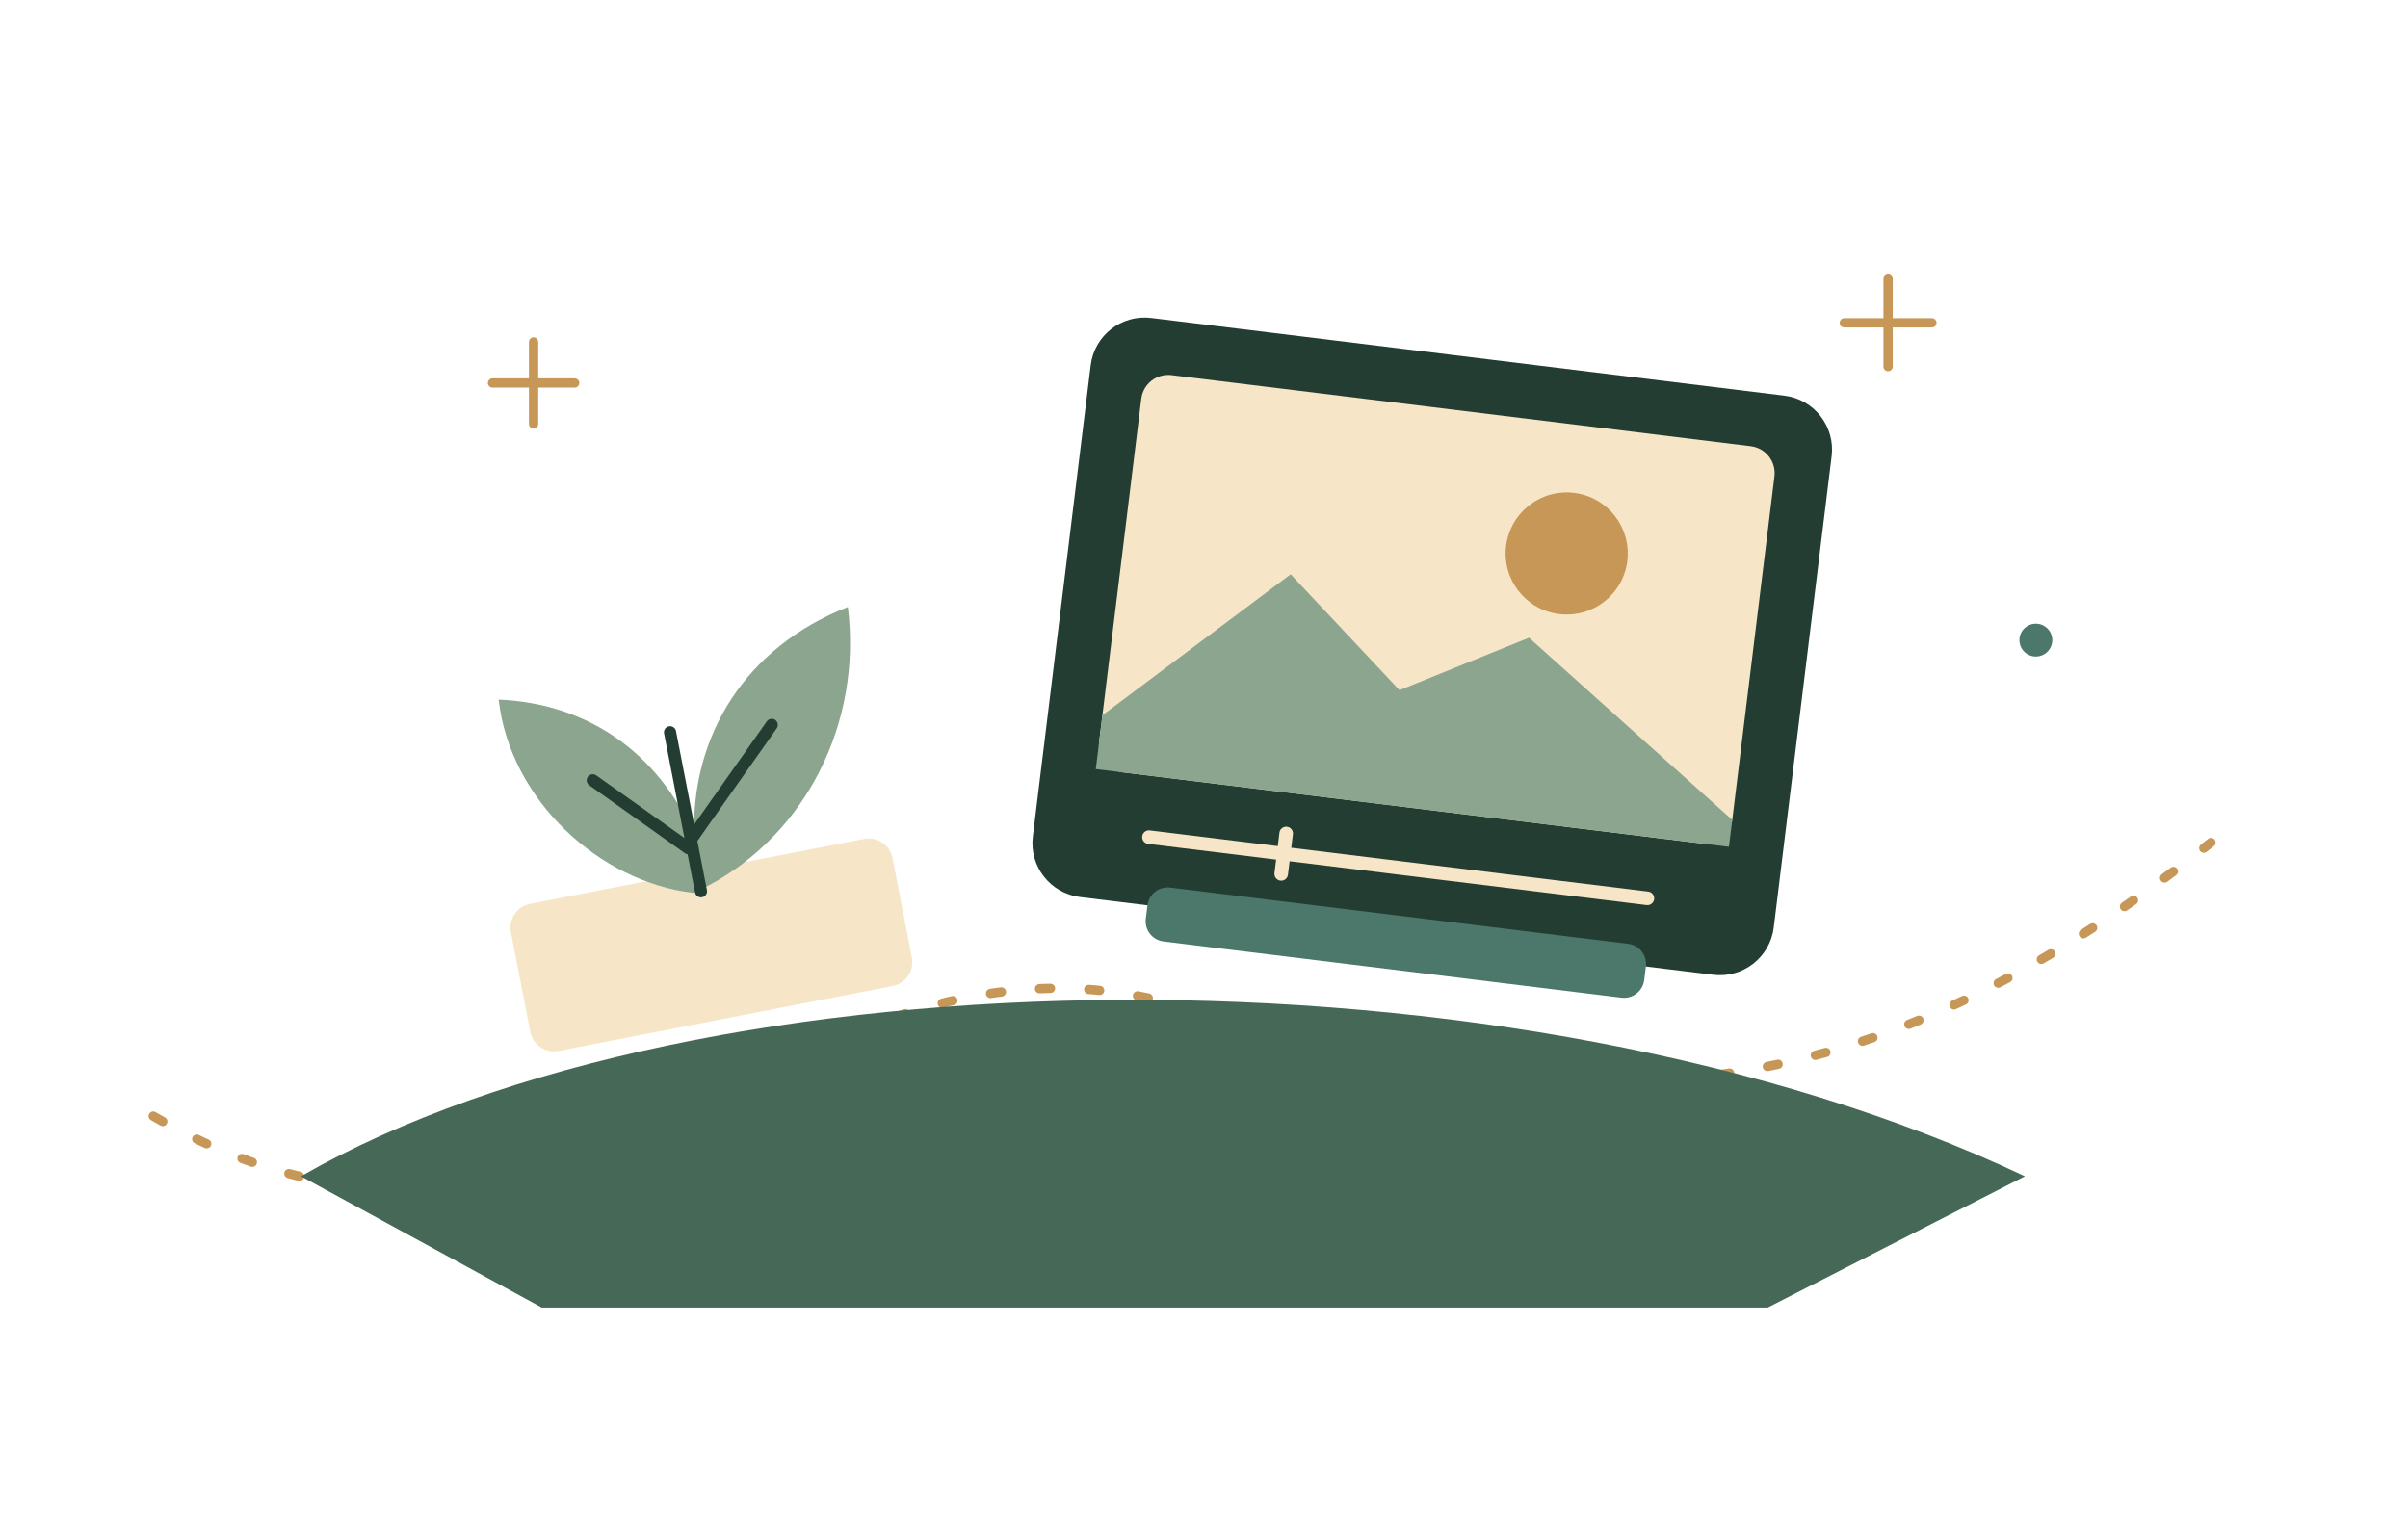
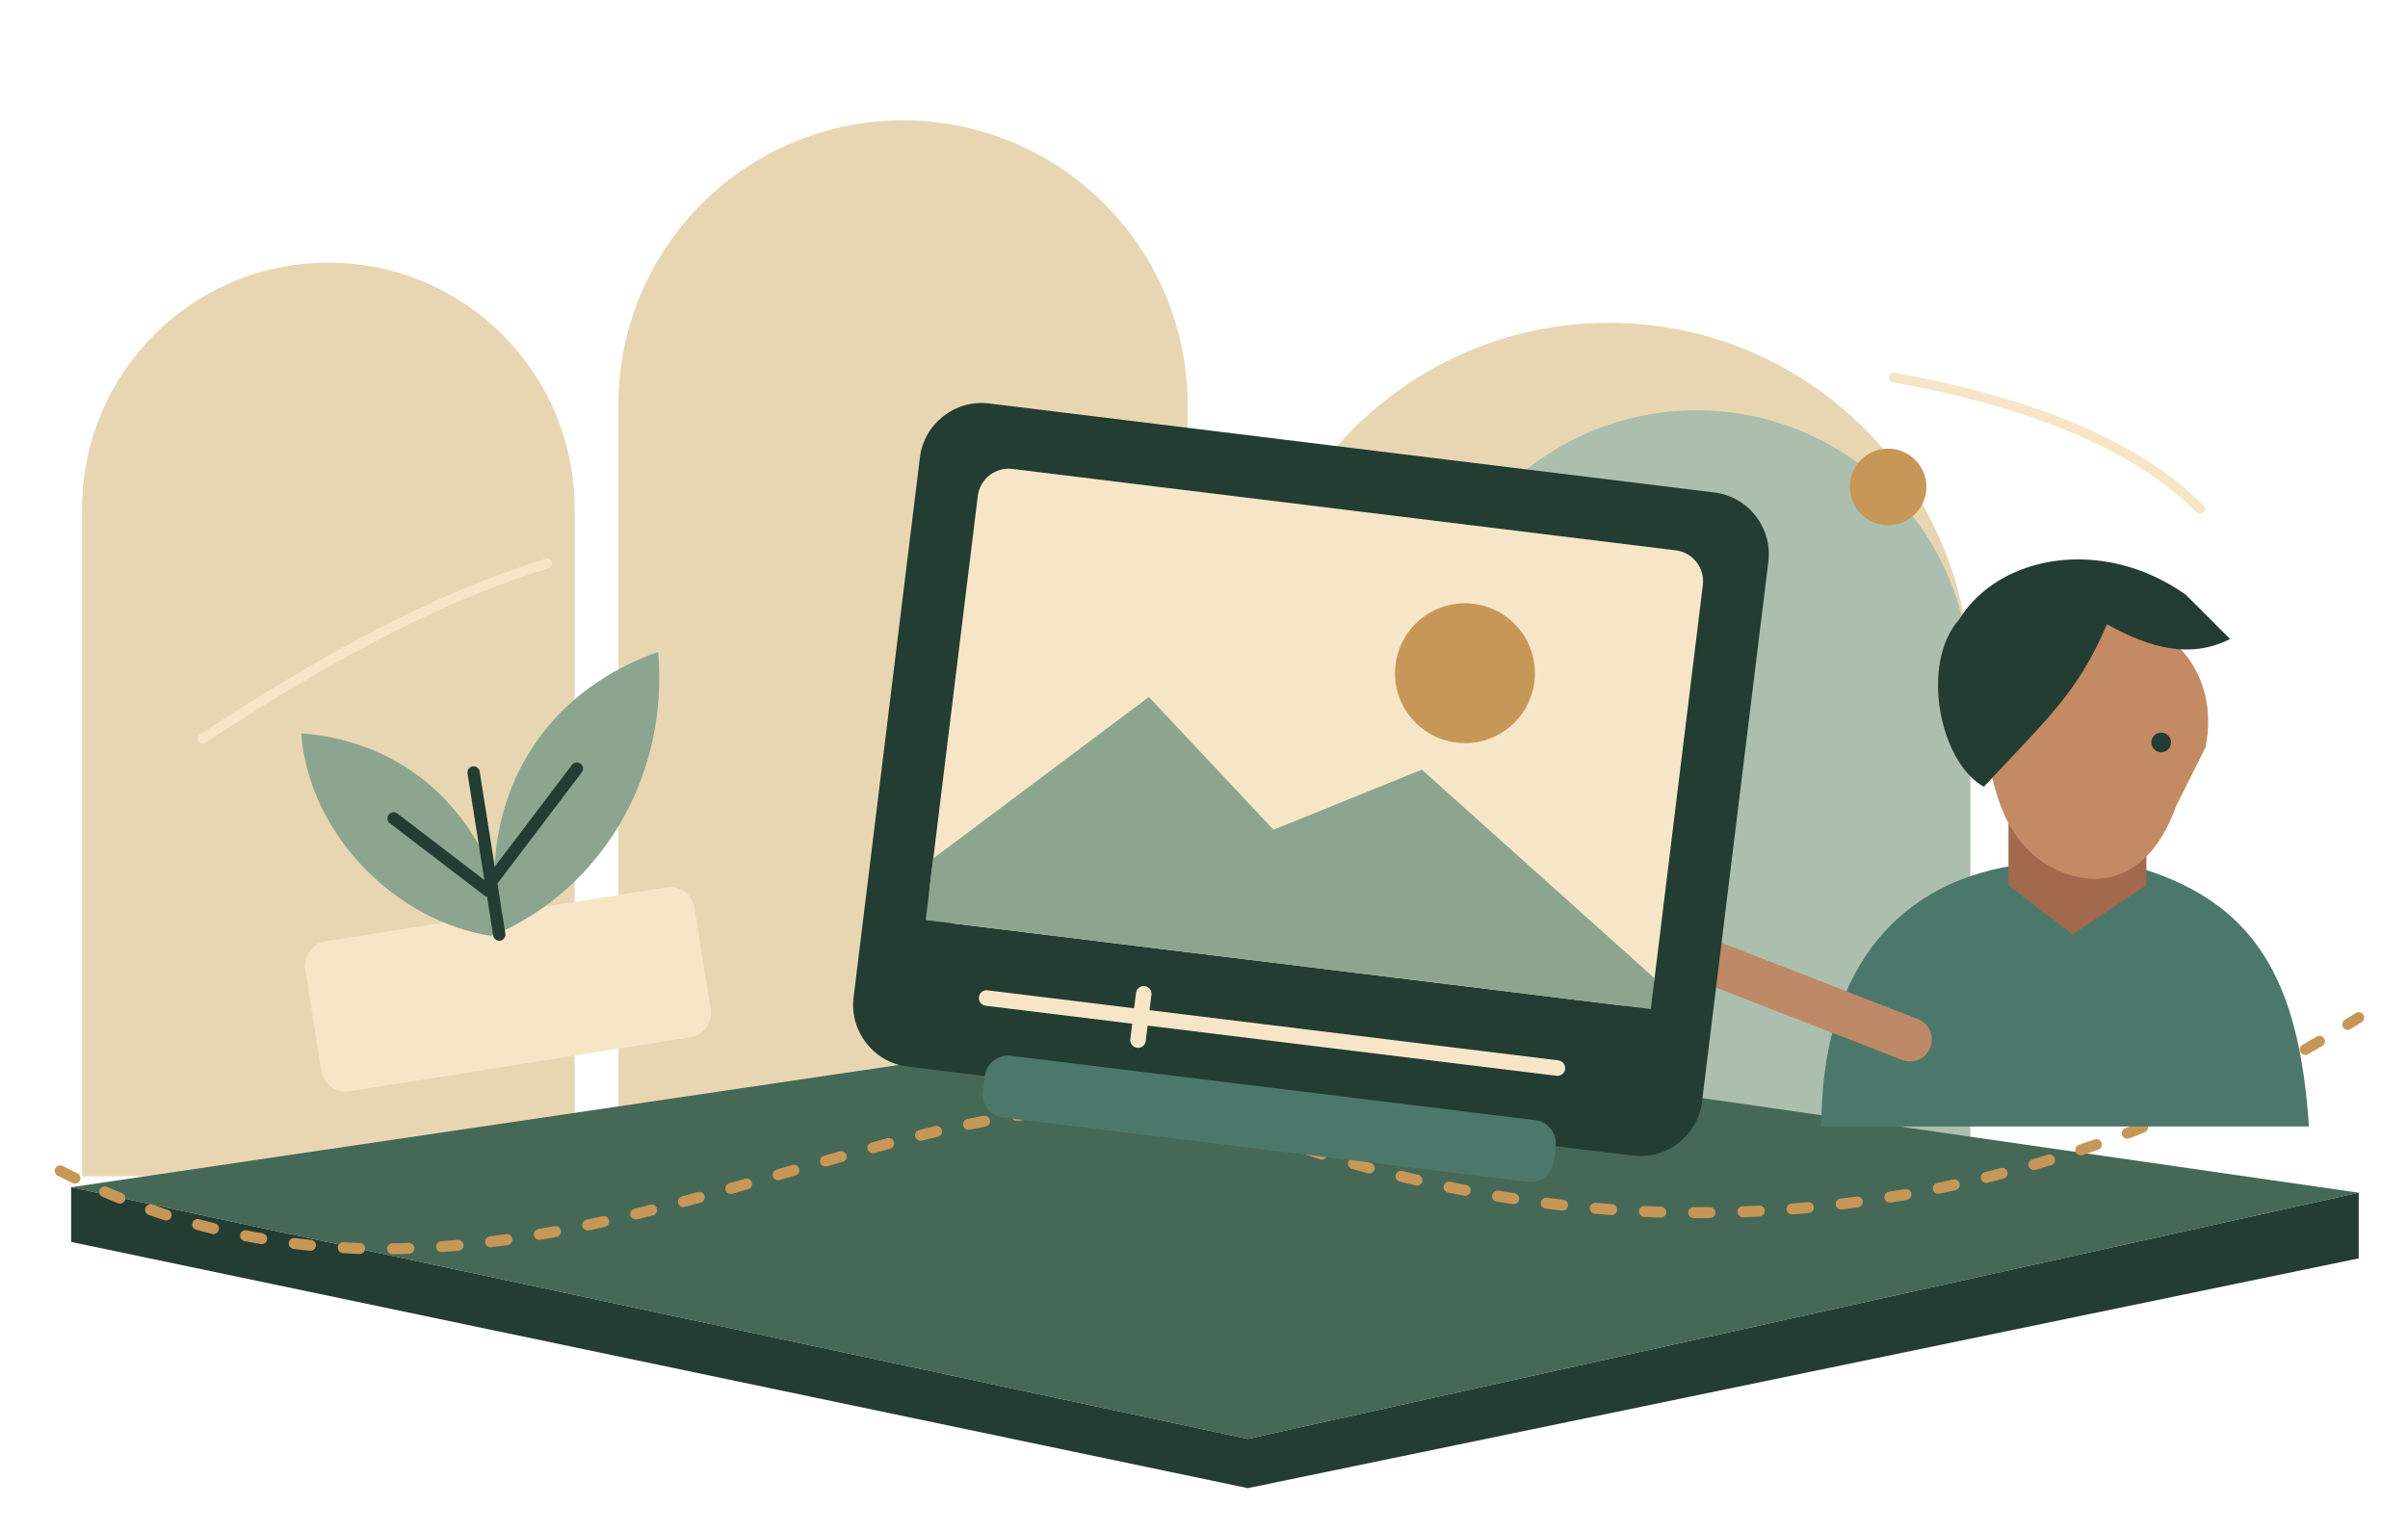
<svg xmlns="http://www.w3.org/2000/svg" viewBox="0 0 440 280" role="img" aria-labelledby="title">
-   <path d="M28 204c78 45 117-41 188-20s121 23 188-30" fill="none" stroke="#c79758" stroke-width="1.7" stroke-linecap="round" stroke-linejoin="round" stroke-dasharray="2 7" />
-   <path d="M90 70h15m-7.5-7.5v15M337 59h16m-8-8v16" fill="none" stroke="#c79758" stroke-width="1.7" stroke-linecap="round" stroke-linejoin="round" />
-   <circle cx="372" cy="117" r="3" fill="#4c786c" />
-   <path d="M55 215c73-42 222-44 315 0l-47 24H99Z" fill="#466957" />
-   <g transform="translate(81 101) scale(0.74) rotate(-11 60 65)">
-     <rect x="12" y="79" width="96" height="37" rx="6" fill="#f6e6c7" />
-     <path d="M58 84C36 77 18 53 20 28c21 5 36 20 41 42 4-24 21-43 48-48-2 29-21 53-47 61Z" fill="#8ca58f" />
-     <path d="M60 84V44m0 27 25-24M59 73 39 52" fill="none" stroke="#243d32" stroke-width="3" stroke-linecap="round" stroke-linejoin="round" />
+   <g opacity=".72">
+     <path d="M15 215V93a45 45 0 0 1 90 0v122Zm98 0V74a52 52 0 0 1 104 0v141Zm115 0v-90a66 66 0 0 1 132 0v90Z" fill="#dfc696" />
+     <path d="M260 215V125a50 50 0 0 1 100 0v90Z" fill="#8ca58f" />
  </g>
-   <g transform="translate(187 40) scale(1.24) rotate(7 60 65)">
+   <path d="M13 217 216 187l215 31-203 45Z" fill="#466957" />
+   <path d="M13 217v10l215 45 203-42v-12l-203 45Z" fill="#243d32" />
+   <path d="M11 214C97 258 168 184 230 207s134 21 201-21" fill="none" stroke="#c79758" stroke-width="2" stroke-linecap="round" stroke-linejoin="round" stroke-dasharray="3 6" />
+   <path d="M37 135c29-19 47-27 63-32m246-34q39 7 56 24" fill="none" stroke="#f6e6c7" stroke-width="1.8" stroke-linecap="round" stroke-linejoin="round" />
+   <circle cx="345" cy="89" r="7" fill="#c79758" />
+   <g transform="translate(322 97) scale(0.9) rotate(0 60 65)">
+     <path d="M12 121c0-30 14-49 39-53h24c25 7 34 23 36 53Z" fill="#4c786c" />
+     <path d="M50 59v13l13 10 15-10V56Z" fill="#a2694d" />
+     <path d="M45 41c-1-15 10-25 25-24 13 1 23 12 20 27l-6 12c-5 14-15 18-26 12-8-5-11-13-13-27Z" fill="#c38a63" />
+     <path d="M45 52c-9-5-13-25-5-34 8-13 29-17 46-5l9 9c-8 4-16 2-25-3-6 14-12 19-25 33Z" fill="#243d32" />
+     <circle cx="81" cy="43" r="2" fill="#243d32" />
+   </g>
+   <path d="m349 190-54-21" fill="none" stroke="#bd8966" stroke-width="8" stroke-linecap="round" stroke-linejoin="round" />
+   <g transform="translate(154 53) scale(1.42) rotate(7 60 65)">
    <rect x="5" y="20" width="110" height="86" rx="8" fill="#243d32" />
    <rect x="13" y="28" width="94" height="59" rx="4" fill="#f6e6c7" />
    <circle cx="78" cy="47" r="9" fill="#c79758" />
    <path d="M13 79l25-24 18 15 18-10 33 23v4H13Z" fill="#8ca58f" />
    <path d="M22 96h74m-54-3v6" fill="none" stroke="#f6e6c7" stroke-width="2" stroke-linecap="round" stroke-linejoin="round" />
    <rect x="23" y="103" width="74" height="8" rx="3" fill="#4c786c" />
  </g>
+   <g transform="translate(44 108) scale(0.75) rotate(-9 60 65)">
+     <rect x="12" y="79" width="96" height="37" rx="6" fill="#f6e6c7" />
+     <path d="M58 84C36 77 18 53 20 28c21 5 36 20 41 42 4-24 21-43 48-48-2 29-21 53-47 61Z" fill="#8ca58f" />
+     <path d="M60 84V44m0 27 25-24M59 73 39 52" fill="none" stroke="#243d32" stroke-width="3" stroke-linecap="round" stroke-linejoin="round" />
+   </g>
</svg>
